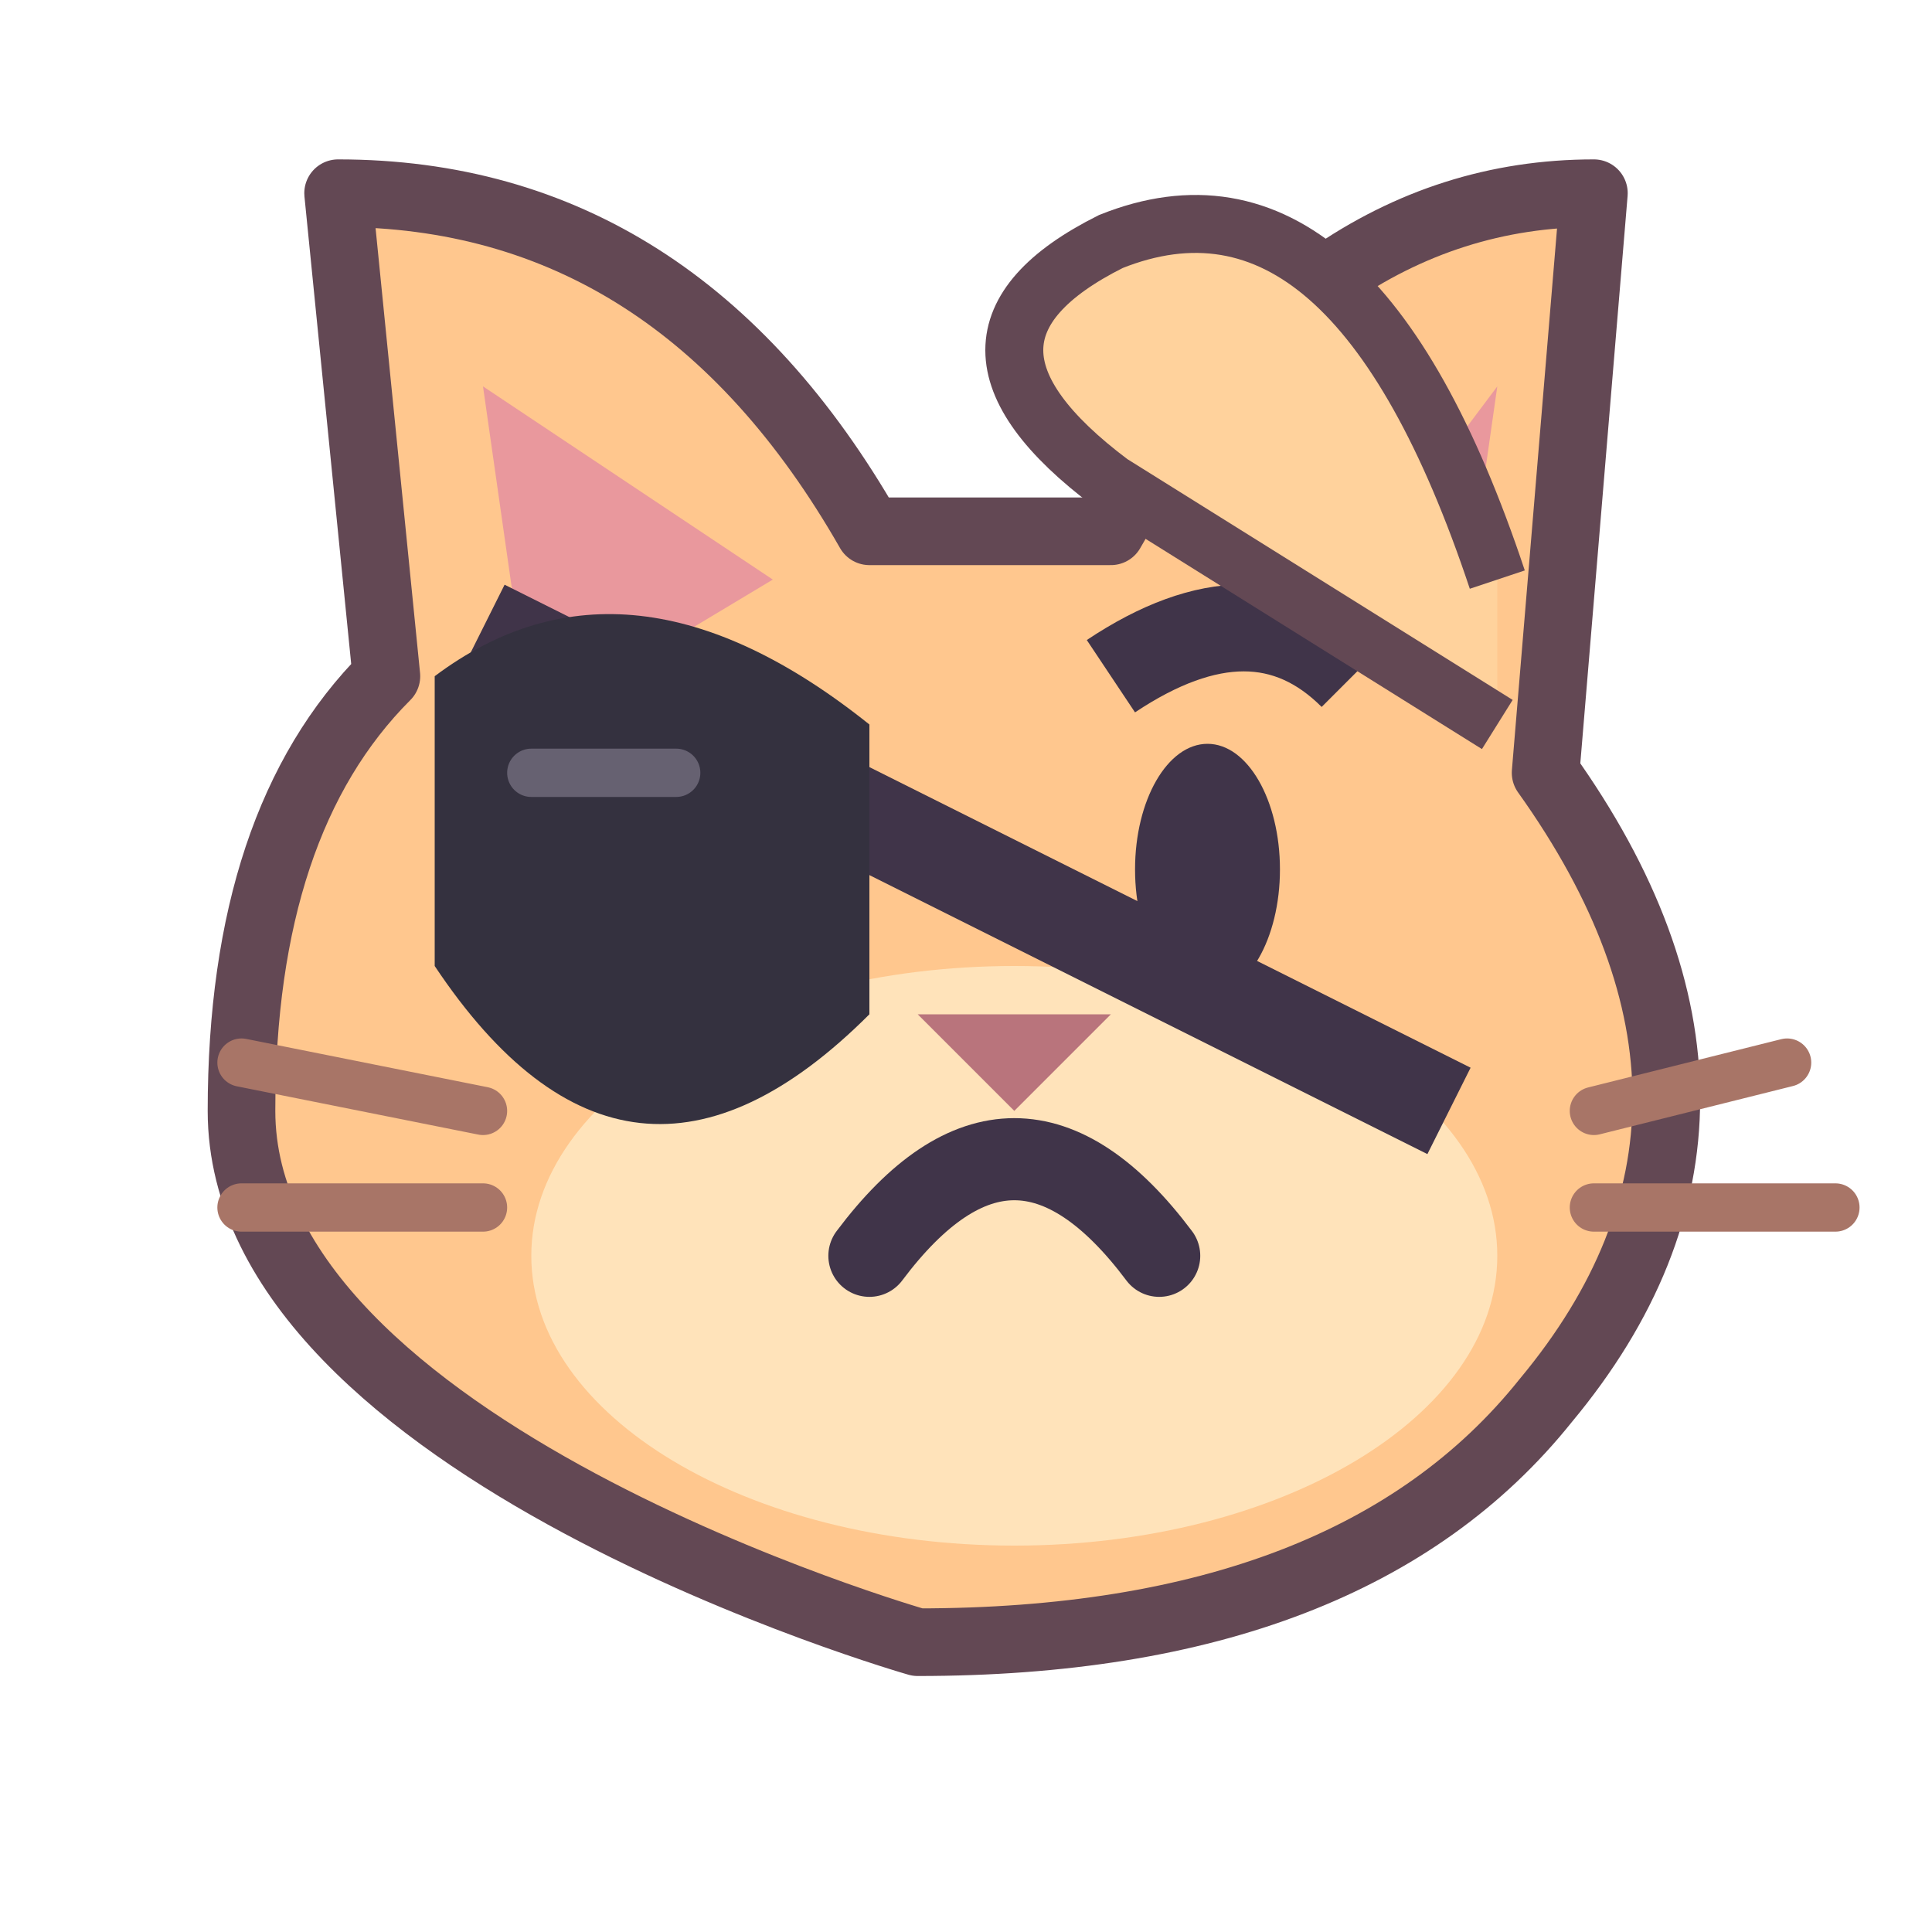
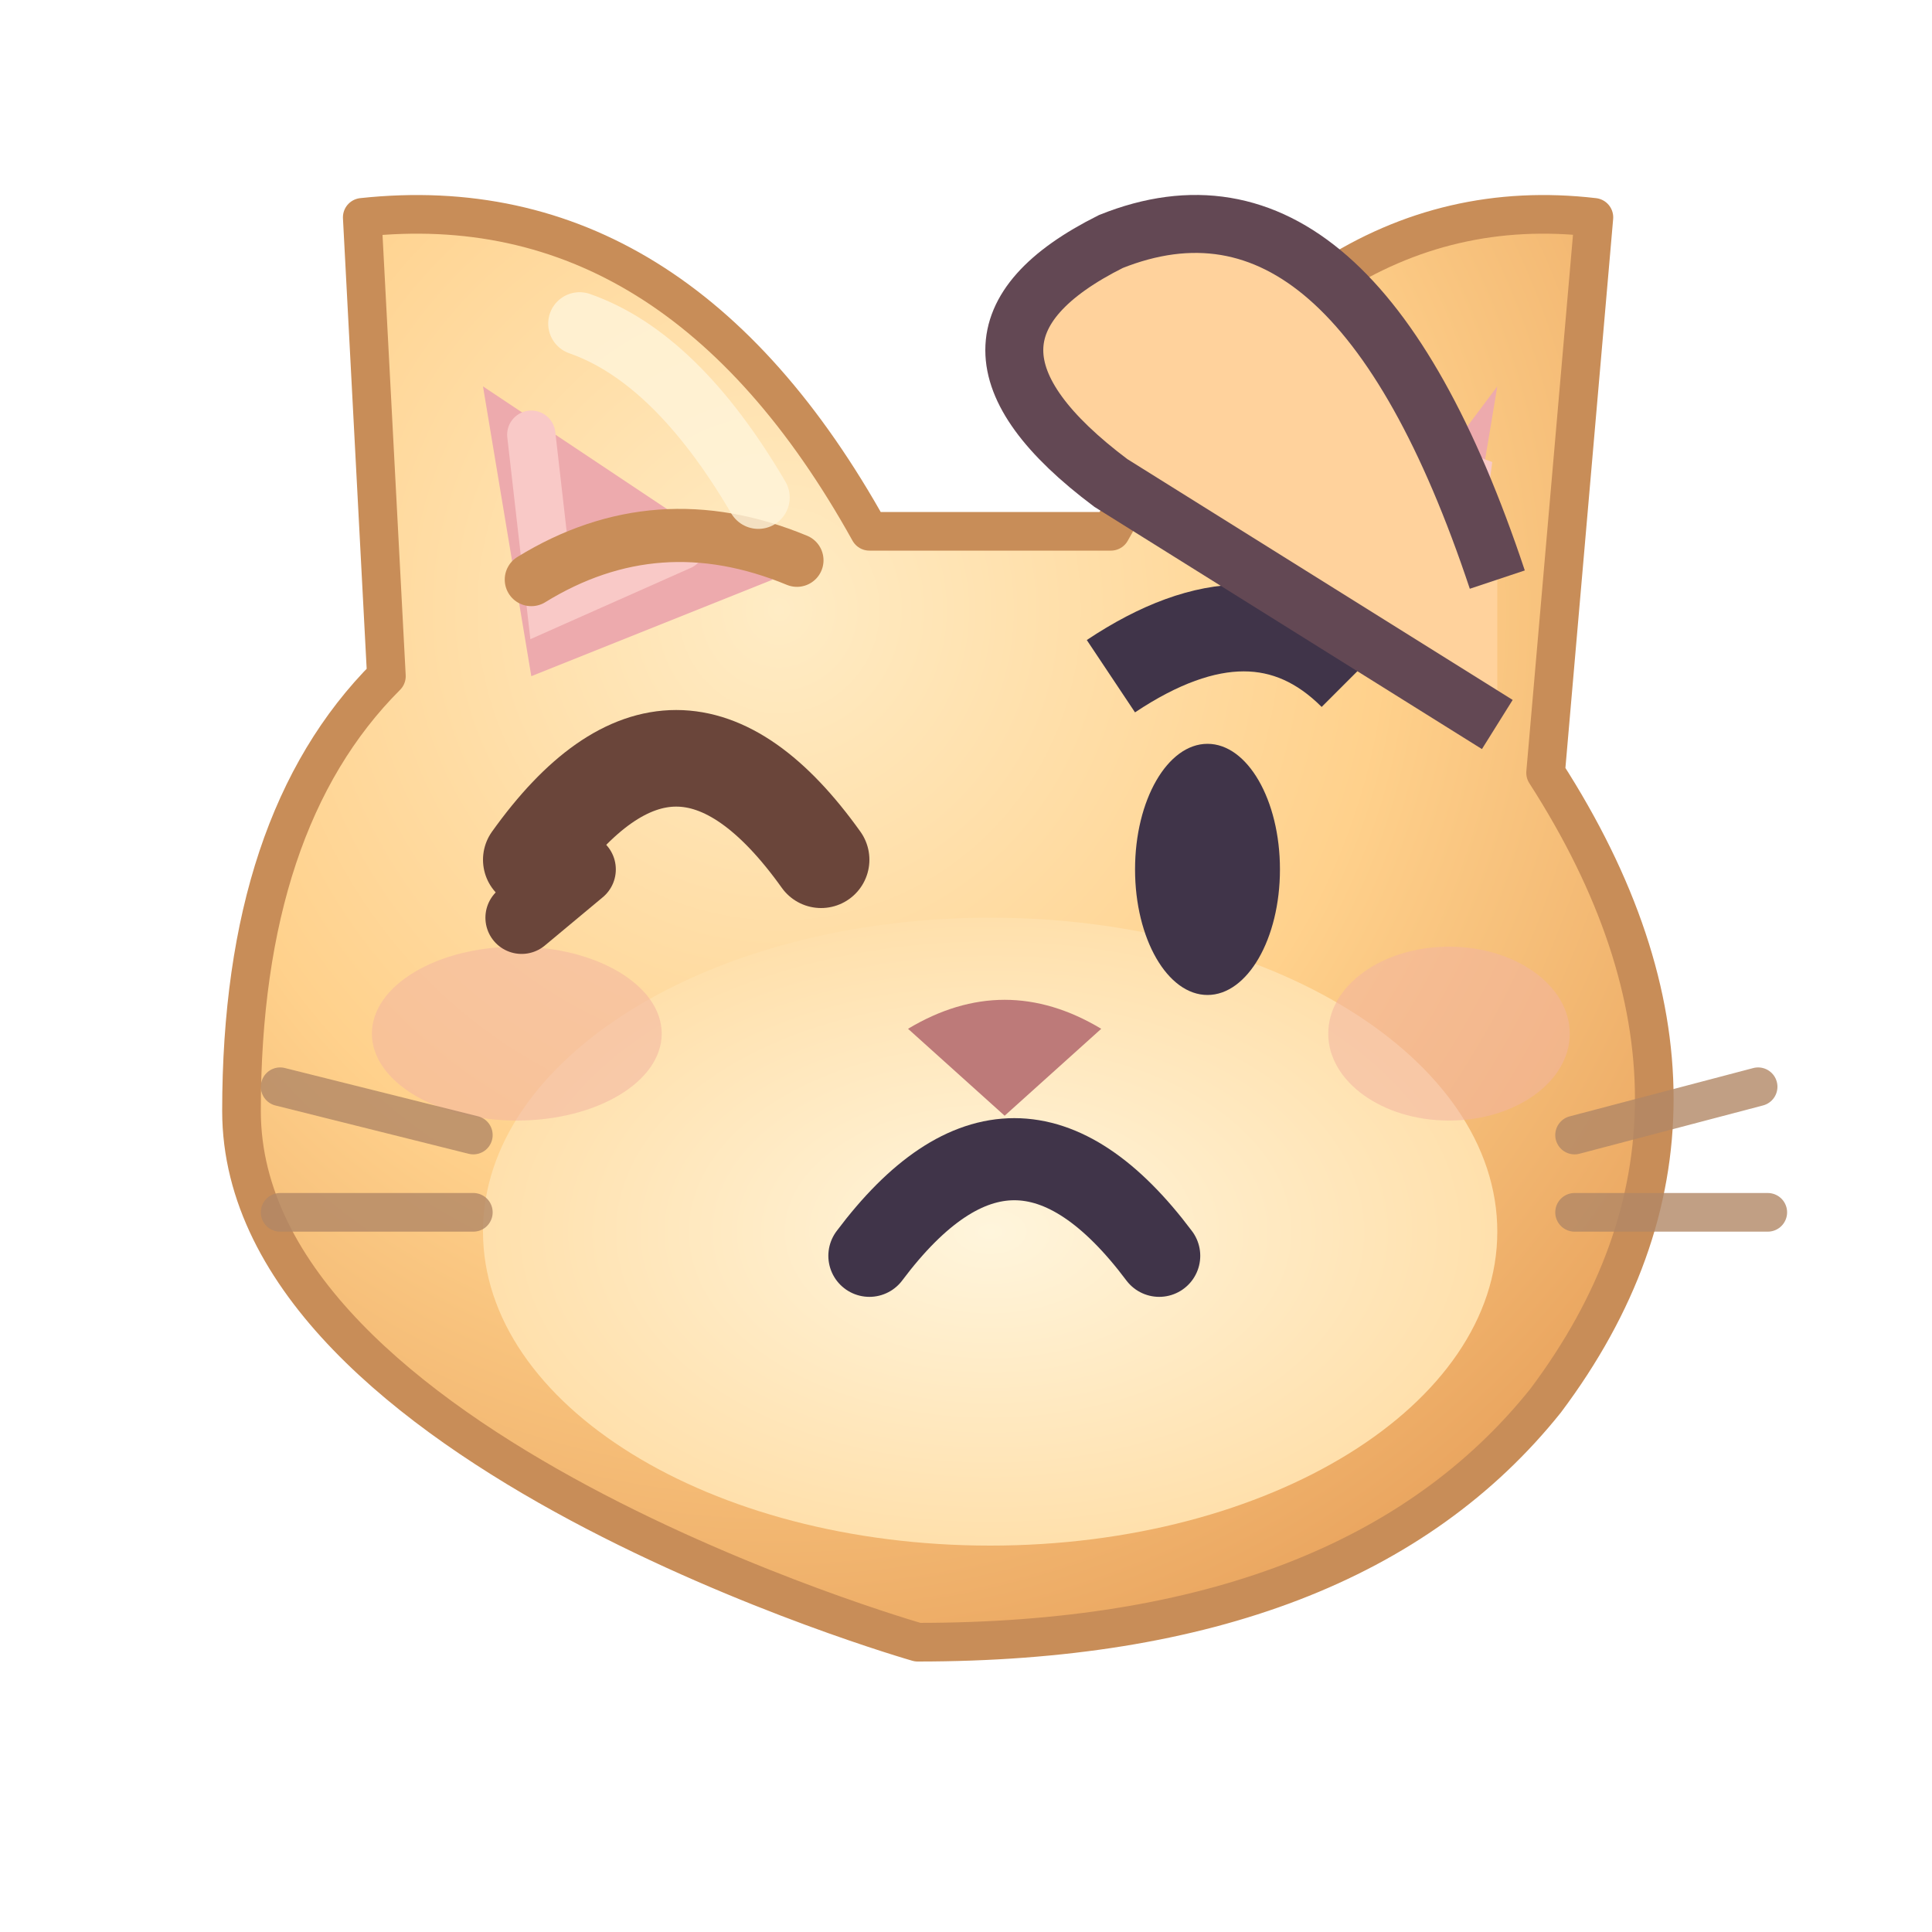
<svg class="reaction-art pirate-cat" viewBox="0 0 40 40" width="128" height="128" aria-hidden="true" focusable="false" data-cat-reaction="oh_no">
-   <path d="M8 14 7 4q7 0 11 7h5q4-7 10-7l-1 12q5 7 0 13-4 5-13 5S5 30 5 23q0-6 3-9Z" fill="#ffc78e" stroke="#634854" stroke-width="1.4" stroke-linejoin="round" />
-   <path d="m10 8 1 7 5-3Zm18 4 3-4-1 7Z" fill="#e9989d" />
-   <ellipse cx="21" cy="26" rx="10" ry="6" fill="#ffe3ba" />
-   <path d="m10 13 20 10" stroke="#403449" stroke-width="2" />
-   <path d="M9 14q4-3 9 1v6q-5 5-9-1Z" fill="#34313f" />
-   <path d="M11 16h3" stroke="#666171" stroke-width="1" stroke-linecap="round" />
-   <path d="m19 21 2 2 2-2Z" fill="#b9747c" />
-   <path d="m5 22 5 1m-5 2h5m23-2 4-1m-4 3h5" stroke="#a87567" stroke-width="1" stroke-linecap="round" />
+   <defs>
+     <radialGradient id="cat-coat-oh_no" cx="38%" cy="28%" r="78%">
+       <stop offset="0" stop-color="#ffecc5" />
+       <stop offset=".55" stop-color="#ffd18c" />
+       <stop offset="1" stop-color="#e9a45e" />
+     </radialGradient>
+     <radialGradient id="cat-muzzle-oh_no">
+       <stop stop-color="#fff5dc" />
+       <stop offset="1" stop-color="#ffe0ac" />
+     </radialGradient>
+   </defs>
+   <path d="M8 14 7.5 4.5q6.5-.7 10.5 6.5h5q4-7.2 10-6.5L32 16q4.5 7 0 13-4 5-13 5S5 30 5 23q0-6 3-9Z" fill="url(#cat-coat-oh_no)" stroke="#c88d58" stroke-width=".8" stroke-linejoin="round" />
+   <path d="m10 8 1 6 5-2Zm18 4 3-4-1 6Z" fill="#edaaad" />
+   <path d="m11 9 .4 3.5 2.7-1.2m15 .2 1.3-2-.4 3" stroke="#f9c9c7" stroke-width="1" fill="none" stroke-linecap="round" />
+   <ellipse cx="20.5" cy="25.5" rx="10.5" ry="6.5" fill="url(#cat-muzzle-oh_no)" />
+   <ellipse cx="10.7" cy="21.4" rx="3" ry="1.8" fill="#f3b4a0" opacity=".55" />
+   <ellipse cx="30" cy="21.4" rx="2.5" ry="1.8" fill="#f3b4a0" opacity=".55" />
+   <path d="M11 17.8q3-4.2 6 0" stroke="#6a453a" stroke-width="2" fill="none" stroke-linecap="round" />
+   <path d="m12 18-1.2 1" stroke="#6a453a" stroke-width="1.5" stroke-linecap="round" />
+   <path d="M11 12q2.6-1.6 5.5-.4" stroke="#c88d58" stroke-width="1.1" fill="none" stroke-linecap="round" />
+   <path d="m18.8 21.3 2 1.8 2-1.8q-2-1.2-4 0Z" fill="#bd7a79" />
+   <path d="m5.8 22.5 4 1m-4 1.6h4m22.8-1.6 3.8-1m-3.8 2.6h4" stroke="#b18765" stroke-width=".8" opacity=".8" stroke-linecap="round" />
+   <path d="M12 6.7q2 .7 3.7 3.6" stroke="#fff5db" stroke-width="1.3" opacity=".8" fill="none" stroke-linecap="round" />
  <path d="M23 14q3-2 5 0" stroke="#403449" stroke-width="1.8" fill="none" />
  <ellipse cx="25" cy="18" rx="1.5" ry="2.6" fill="#403449" />
  <path d="M18 26q3-4 6 0" stroke="#403449" stroke-width="1.7" fill="none" stroke-linecap="round" />
  <path d="M31 12q-3-9-8-7-4 2 0 5l8 5" fill="#ffd29c" stroke="#634854" stroke-width="1.2" />
</svg>
